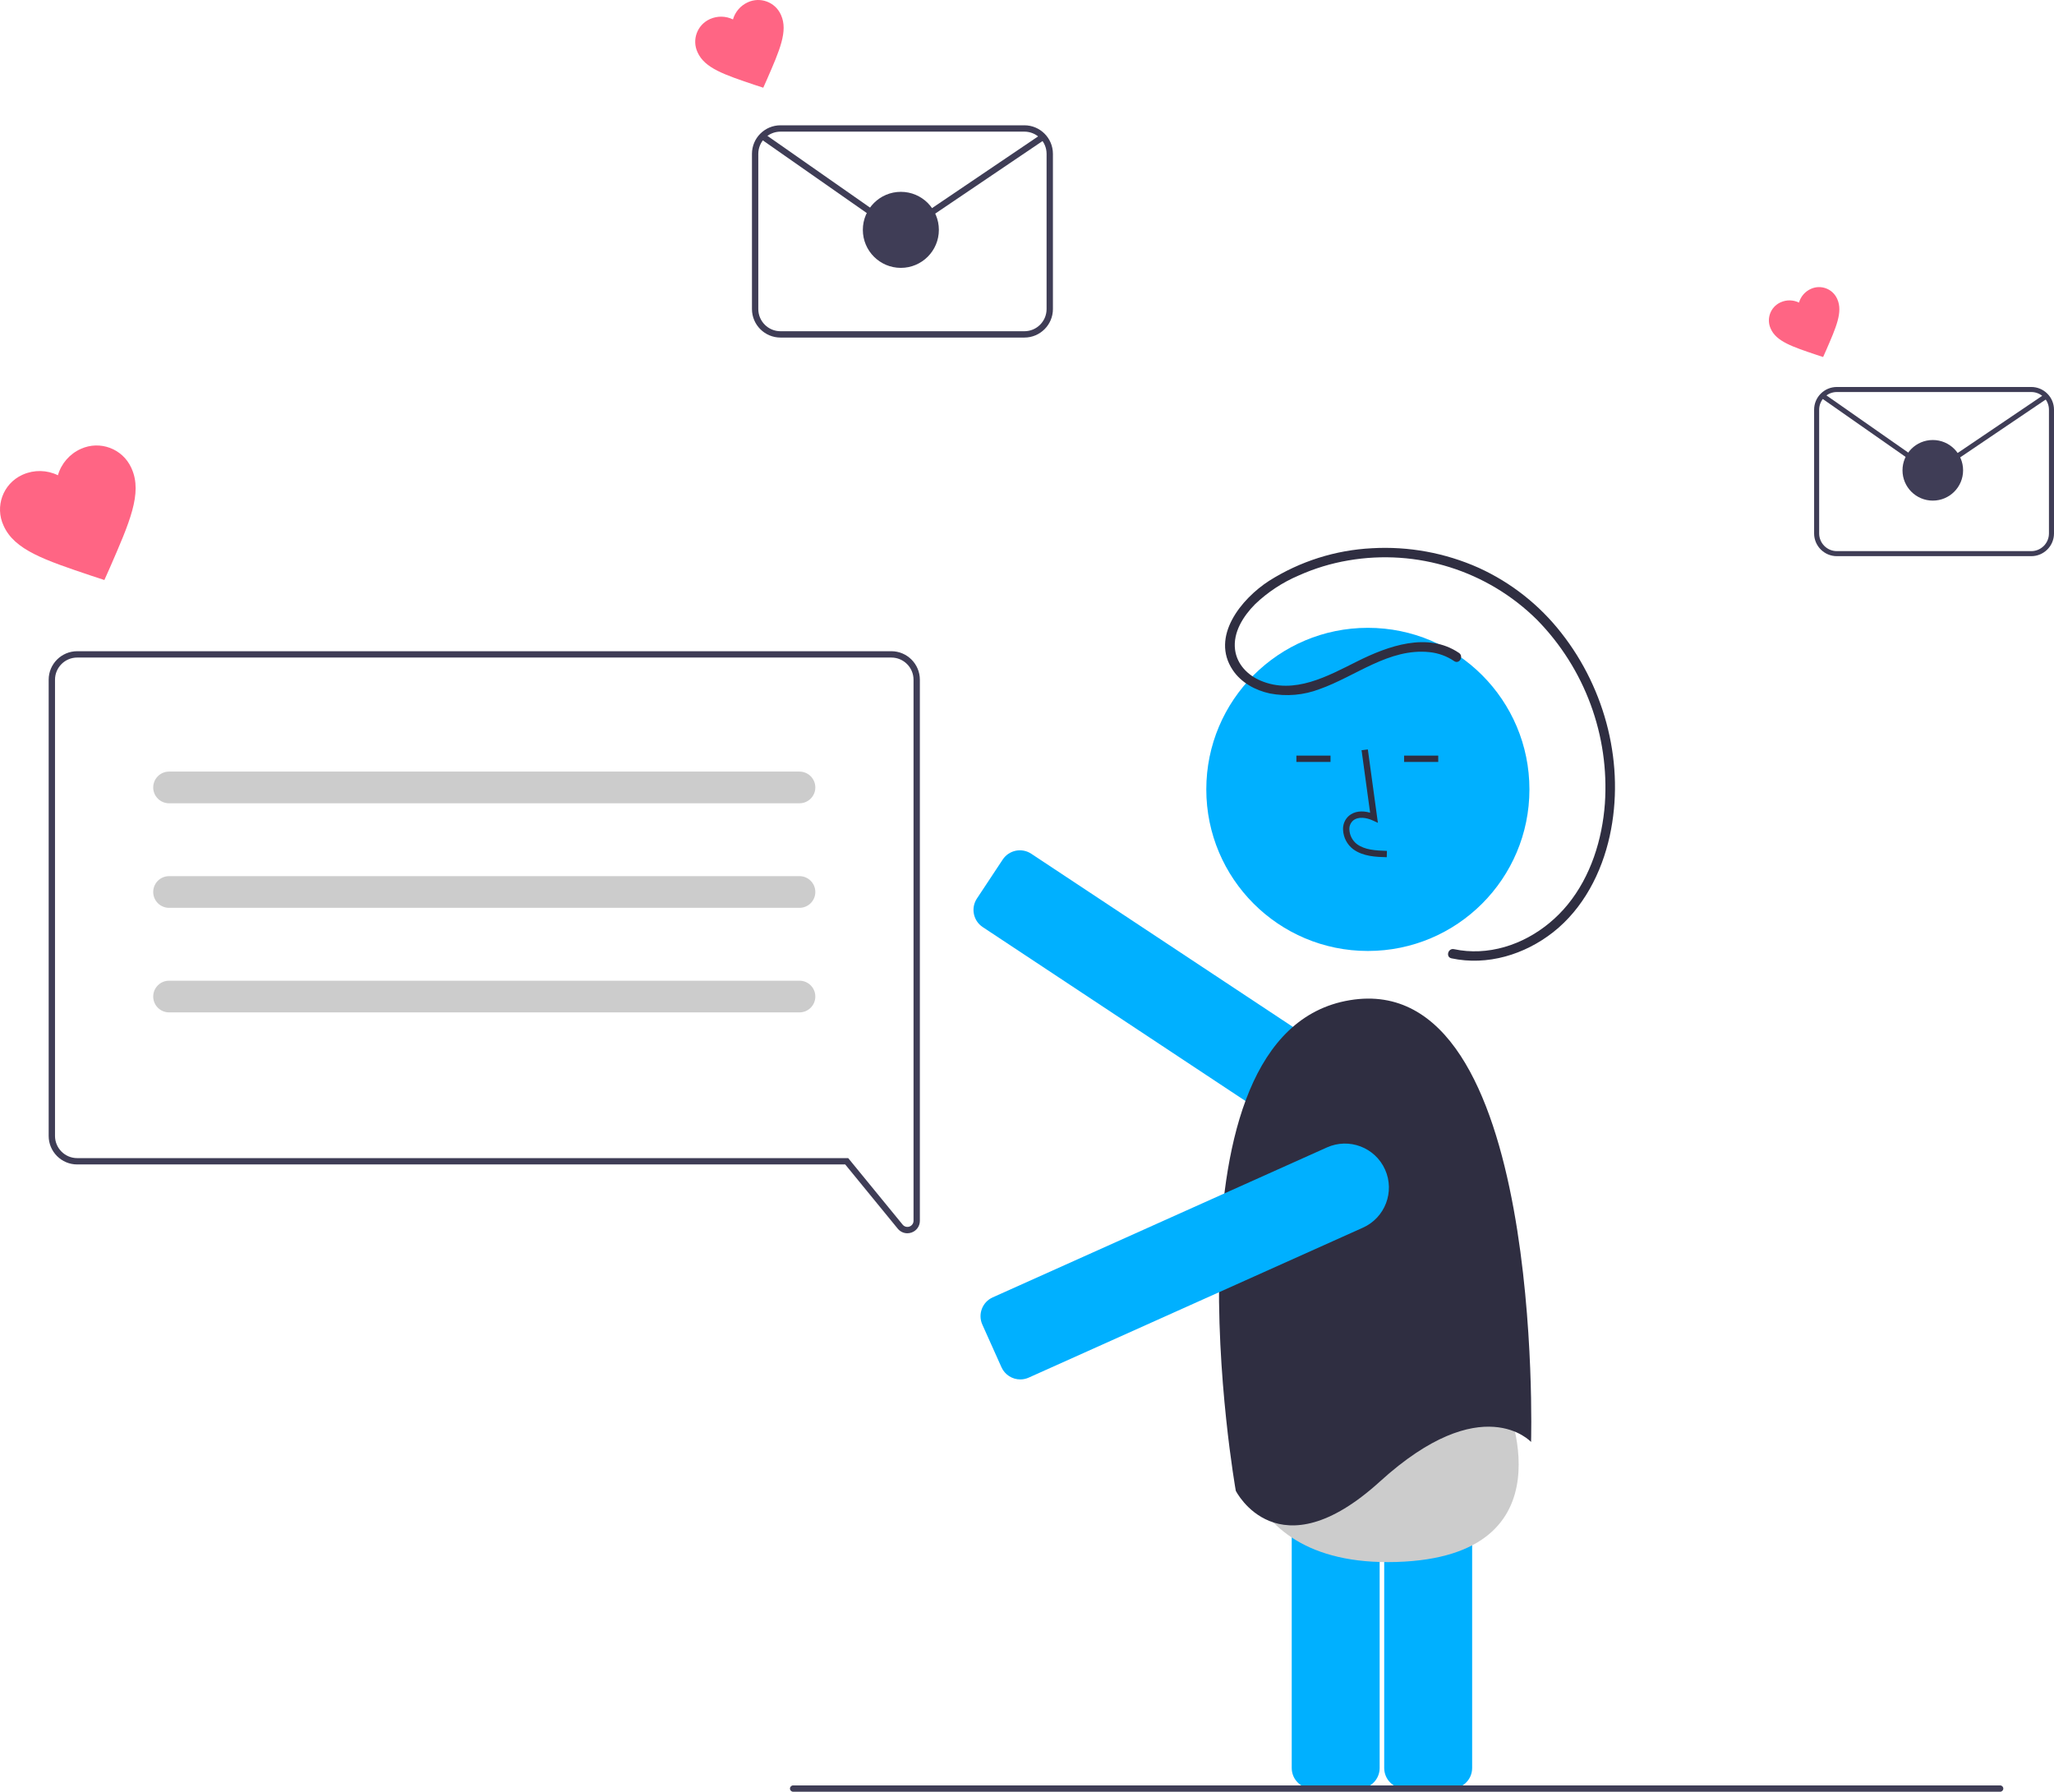
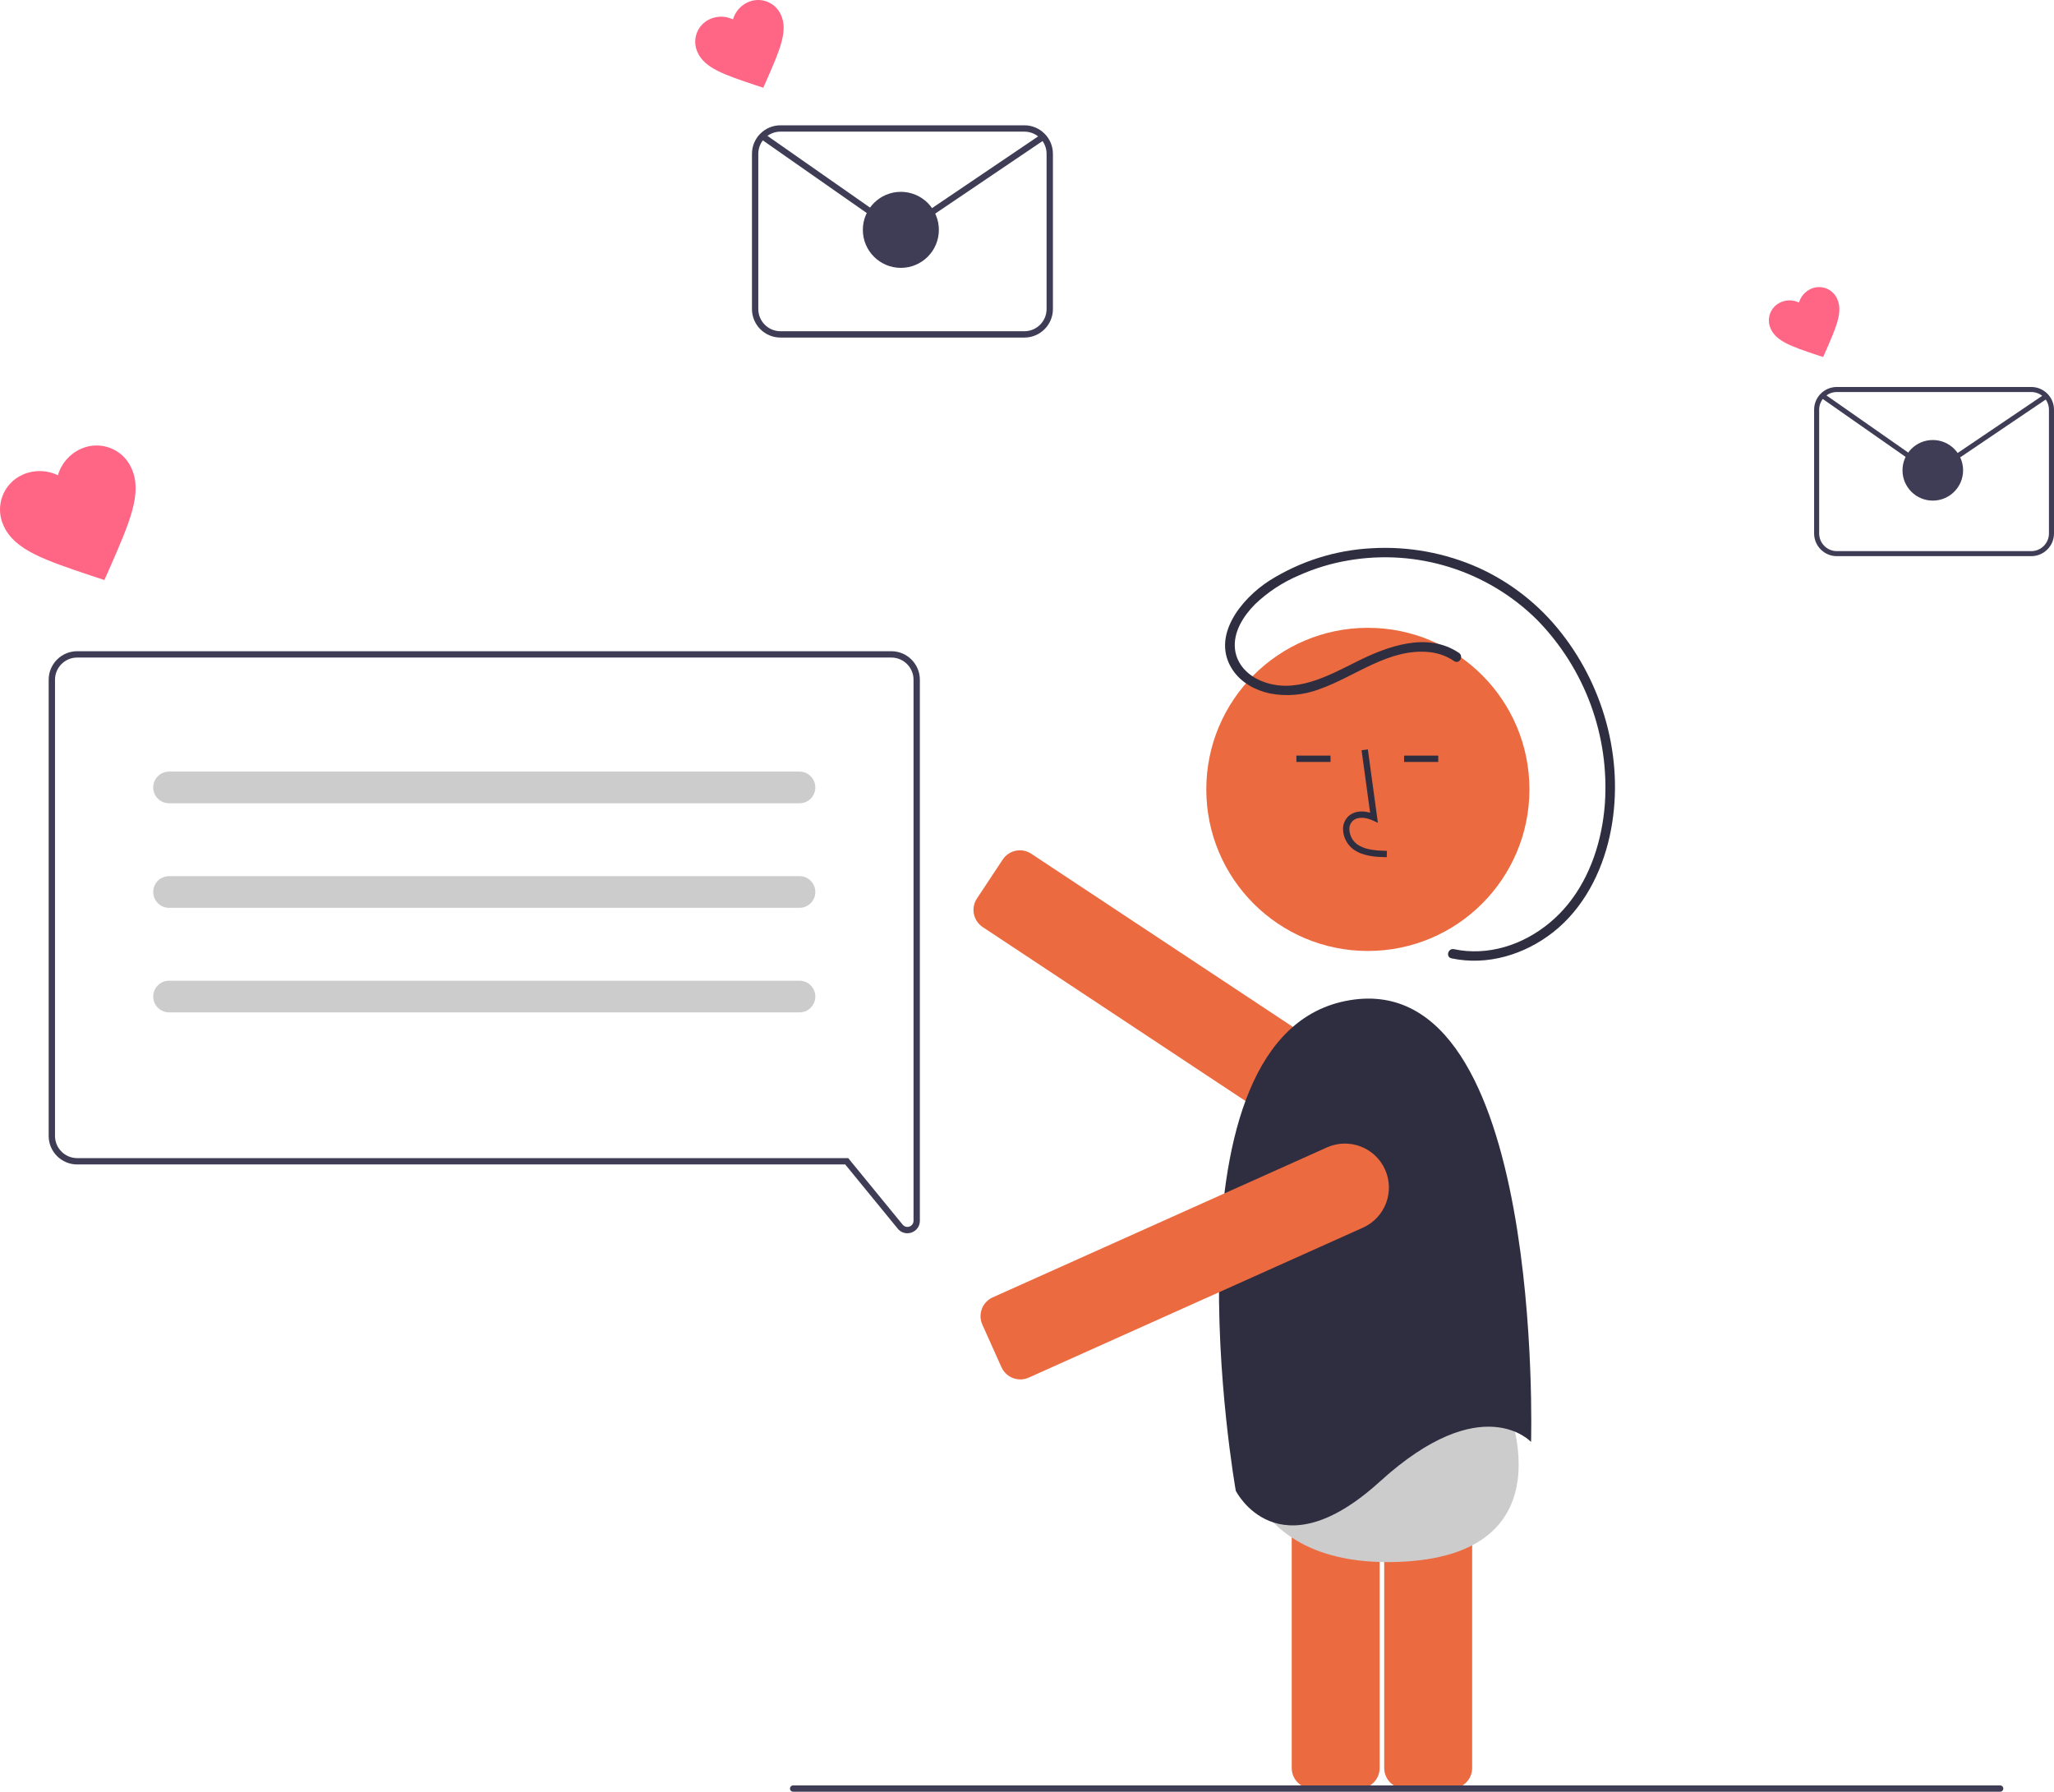
- <svg xmlns="http://www.w3.org/2000/svg" id="ac33626a-2938-499a-b032-3bfb81d32eb1" data-name="Layer 1" width="648.363" height="565.551" viewBox="0 0 648.363 565.551">
-   <path d="M734.013,731.785H719.254a6.507,6.507,0,0,1-6.5-6.5V602.271a6.507,6.507,0,0,1,6.5-6.5h14.76a6.507,6.507,0,0,1,6.5,6.5V725.285A6.507,6.507,0,0,1,734.013,731.785Z" transform="translate(-275.8183 -167.2246)" fill="#00b0ff" />
-   <path d="M704.821,731.785H690.062a6.507,6.507,0,0,1-6.5-6.5V602.271a6.507,6.507,0,0,1,6.5-6.5h14.76a6.507,6.507,0,0,1,6.5,6.5V725.285A6.507,6.507,0,0,1,704.821,731.785Z" transform="translate(-275.8183 -167.2246)" fill="#00b0ff" />
+ <svg xmlns="http://www.w3.org/2000/svg" data-name="Layer 1" width="648.363" height="565.551" viewBox="0 0 648.363 565.551">
+   <path d="M734.013,731.785H719.254a6.507,6.507,0,0,1-6.5-6.5V602.271a6.507,6.507,0,0,1,6.5-6.5h14.76a6.507,6.507,0,0,1,6.5,6.5V725.285A6.507,6.507,0,0,1,734.013,731.785Z" transform="translate(-275.8183 -167.2246)" fill="#ec6a3f" />
+   <path d="M704.821,731.785H690.062a6.507,6.507,0,0,1-6.5-6.5V602.271a6.507,6.507,0,0,1,6.5-6.5h14.76a6.507,6.507,0,0,1,6.5,6.5V725.285A6.507,6.507,0,0,1,704.821,731.785Z" transform="translate(-275.8183 -167.2246)" fill="#ec6a3f" />
  <path d="M665.896,611.808s-5.576,50.144,50.719,48.441,34.393-50.975,34.393-50.975-11.765-9.245-41.503-.304S665.896,611.808,665.896,611.808Z" transform="translate(-275.8183 -167.2246)" fill="#ccc" />
-   <path d="M690.088,525.971a13.8,13.8,0,0,1-7.639-2.301l-96.428-63.82a6.507,6.507,0,0,1-1.833-9.008l8.146-12.308a6.5,6.5,0,0,1,9.008-1.833l96.428,63.82a13.877,13.877,0,0,1-7.682,25.45Z" transform="translate(-275.8183 -167.2246)" fill="#00b0ff" />
-   <circle cx="431.778" cy="249.167" r="51" fill="#00b0ff" />
+   <path d="M690.088,525.971a13.8,13.8,0,0,1-7.639-2.301l-96.428-63.82a6.507,6.507,0,0,1-1.833-9.008l8.146-12.308a6.5,6.5,0,0,1,9.008-1.833l96.428,63.82a13.877,13.877,0,0,1-7.682,25.45Z" transform="translate(-275.8183 -167.2246)" fill="#ec6a3f" />
+   <circle cx="431.778" cy="249.167" r="51" fill="#ec6a3f" />
  <path d="M713.559,437.801c-3.306-.092-7.42-.207-10.59-2.522a8.133,8.133,0,0,1-3.2-6.073,5.471,5.471,0,0,1,1.86-4.493c1.656-1.399,4.073-1.727,6.678-.961l-2.699-19.726,1.981-.271,3.173,23.19-1.655-.759c-1.918-.88-4.552-1.328-6.188.055a3.515,3.515,0,0,0-1.153,2.896,6.147,6.147,0,0,0,2.381,4.528c2.467,1.802,5.746,2.034,9.466,2.138Z" transform="translate(-275.8183 -167.2246)" fill="#2f2e41" />
  <rect x="409.219" y="238.503" width="10.772" height="2" fill="#2f2e41" />
  <rect x="443.219" y="238.503" width="10.772" height="2" fill="#2f2e41" />
  <path d="M759.113,622.372s4.403-149.715-57.244-139.44-35.961,154.852-35.961,154.852,13.21,26.42,45.502-2.936S759.113,622.372,759.113,622.372Z" transform="translate(-275.8183 -167.2246)" fill="#2f2e41" />
-   <path d="M597.884,602.63a6.51,6.51,0,0,1-5.941-3.839l-6.041-13.467a6.499,6.499,0,0,1,3.27-8.591l105.505-47.33a13.879,13.879,0,1,1,11.362,25.327L600.535,602.061A6.464,6.464,0,0,1,597.884,602.63Z" transform="translate(-275.8183 -167.2246)" fill="#00b0ff" />
+   <path d="M597.884,602.63a6.51,6.51,0,0,1-5.941-3.839l-6.041-13.467a6.499,6.499,0,0,1,3.27-8.591l105.505-47.33a13.879,13.879,0,1,1,11.362,25.327L600.535,602.061A6.464,6.464,0,0,1,597.884,602.63Z" transform="translate(-275.8183 -167.2246)" fill="#ec6a3f" />
  <path d="M736.362,373.315c-9.923-6.738-22.448-2.161-32.09,2.648-9.364,4.67-19.917,10.612-30.512,6.113-4.138-1.757-7.501-5.193-8.086-9.79-.696-5.477,2.615-10.604,6.299-14.327a45.878,45.878,0,0,1,13.765-9.072,64.335,64.335,0,0,1,15.668-4.764,68.191,68.191,0,0,1,59.581,18.731,75.548,75.548,0,0,1,21.425,58.072c-.843,11.345-4.466,22.914-11.735,31.82-6.82,8.356-17.033,14.231-27.933,14.721a31.335,31.335,0,0,1-7.962-.647c-1.883-.402-2.688,2.49-.798,2.893,11.353,2.421,23.113-1.176,32.117-8.258,9.478-7.456,15.294-18.742,17.844-30.372,4.88-22.255-1.233-46.205-15.242-64.022a69.796,69.796,0,0,0-26.118-20.609,72.508,72.508,0,0,0-33.692-6.182,67.104,67.104,0,0,0-32.479,10.291c-8.731,5.642-18.57,17.603-11.45,28.185,2.663,3.957,7.083,6.368,11.672,7.358a28.651,28.651,0,0,0,15.724-1.37c11.406-4.028,21.956-13.028,34.723-11.664a16.931,16.931,0,0,1,7.765,2.834c1.601,1.087,3.104-1.511,1.514-2.59Z" transform="translate(-275.8183 -167.2246)" fill="#2f2e41" />
  <path d="M562.226,556.496a3.892,3.892,0,0,1-3.023-1.449l-16.586-20.272H300.182a9.01,9.01,0,0,1-9-9v-144a9.01,9.01,0,0,1,9-9h257a9.01,9.01,0,0,1,9,9V552.556a3.893,3.893,0,0,1-2.611,3.705A3.986,3.986,0,0,1,562.226,556.496ZM300.182,374.775a7.008,7.008,0,0,0-7,7v144a7.008,7.008,0,0,0,7,7H543.565l17.186,21.005a1.934,1.934,0,0,0,3.431-1.225V381.775a7.008,7.008,0,0,0-7-7Z" transform="translate(-275.8183 -167.2246)" fill="#3f3d56" />
  <path d="M528.182,420.775h-199a5,5,0,0,1,0-10h199a5,5,0,0,1,0,10Z" transform="translate(-275.8183 -167.2246)" fill="#ccc" />
  <path d="M528.182,453.775h-199a5,5,0,0,1,0-10h199a5,5,0,0,1,0,10Z" transform="translate(-275.8183 -167.2246)" fill="#ccc" />
  <path d="M528.182,486.775h-199a5,5,0,0,1,0-10h199a5,5,0,0,1,0,10Z" transform="translate(-275.8183 -167.2246)" fill="#ccc" />
  <path d="M308.766,350.302l-4.107-1.345c-14.658-4.942-24.287-8.098-27.717-15.829a12.033,12.033,0,0,1,5.84-15.983q.158-.074.319-.143a13.089,13.089,0,0,1,10.997.235,13.088,13.088,0,0,1,7.205-8.311A12.033,12.033,0,0,1,317.25,314.864q.073.159.141.319c3.43,7.731-.693,16.988-6.865,31.171Z" transform="translate(-275.8183 -167.2246)" fill="#ff6584" />
  <path d="M516.749,194.911l-2.677-.877c-9.556-3.222-15.833-5.279-18.07-10.319a7.844,7.844,0,0,1,3.807-10.42q.103-.048.208-.093a8.533,8.533,0,0,1,7.169.154,8.533,8.533,0,0,1,4.697-5.418,7.844,7.844,0,0,1,10.397,3.87q.047.103.092.208c2.236,5.04-.452,11.075-4.476,20.322Z" transform="translate(-275.8183 -167.2246)" fill="#ff6584" />
  <path d="M599.182,273.775h-77a9.01,9.01,0,0,1-9-9v-49a9.01,9.01,0,0,1,9-9h77a9.01,9.01,0,0,1,9,9v49A9.01,9.01,0,0,1,599.182,273.775Zm-77-65a7.008,7.008,0,0,0-7,7v49a7.008,7.008,0,0,0,7,7h77a7.008,7.008,0,0,0,7-7v-49a7.008,7.008,0,0,0-7-7Z" transform="translate(-275.8183 -167.2246)" fill="#3f3d56" />
  <path d="M560.269,239.833a10.04,10.04,0,0,1-5.756-1.8l-38.637-27.013,1.146-1.639,38.637,27.013a8.089,8.089,0,0,0,9.113.071l39.775-26.891,1.12,1.657-39.775,26.891A10.039,10.039,0,0,1,560.269,239.833Z" transform="translate(-275.8183 -167.2246)" fill="#3f3d56" />
  <circle cx="284.363" cy="72.551" r="12" fill="#3f3d56" />
  <path d="M851.303,279.914l-2.134-.699c-7.617-2.568-12.621-4.208-14.403-8.225a6.253,6.253,0,0,1,3.035-8.305q.082-.038.166-.074a6.801,6.801,0,0,1,5.714.122,6.801,6.801,0,0,1,3.744-4.319,6.253,6.253,0,0,1,8.287,3.085q.038.082.073.166c1.782,4.018-.36,8.828-3.568,16.198Z" transform="translate(-275.8183 -167.2246)" fill="#ff6584" />
  <path d="M917.008,342.775H855.633a7.182,7.182,0,0,1-7.174-7.174V296.545a7.182,7.182,0,0,1,7.174-7.174H917.008a7.182,7.182,0,0,1,7.174,7.174v39.057A7.182,7.182,0,0,1,917.008,342.775Zm-61.375-51.81a5.586,5.586,0,0,0-5.58,5.58v39.057a5.586,5.586,0,0,0,5.58,5.58H917.008a5.586,5.586,0,0,0,5.58-5.58V296.545a5.586,5.586,0,0,0-5.58-5.58Z" transform="translate(-275.8183 -167.2246)" fill="#3f3d56" />
  <path d="M885.992,315.72a8.003,8.003,0,0,1-4.588-1.435L850.607,292.754l.913-1.306,30.797,21.532a6.448,6.448,0,0,0,7.263.057l31.703-21.434.893,1.321-31.703,21.434A8.002,8.002,0,0,1,885.992,315.72Z" transform="translate(-275.8183 -167.2246)" fill="#3f3d56" />
  <circle cx="610.104" cy="148.45" r="9.565" fill="#3f3d56" />
  <path d="M907.182,732.775h-381a1,1,0,0,1,0-2h381a1,1,0,0,1,0,2Z" transform="translate(-275.8183 -167.2246)" fill="#3f3d56" />
</svg>
